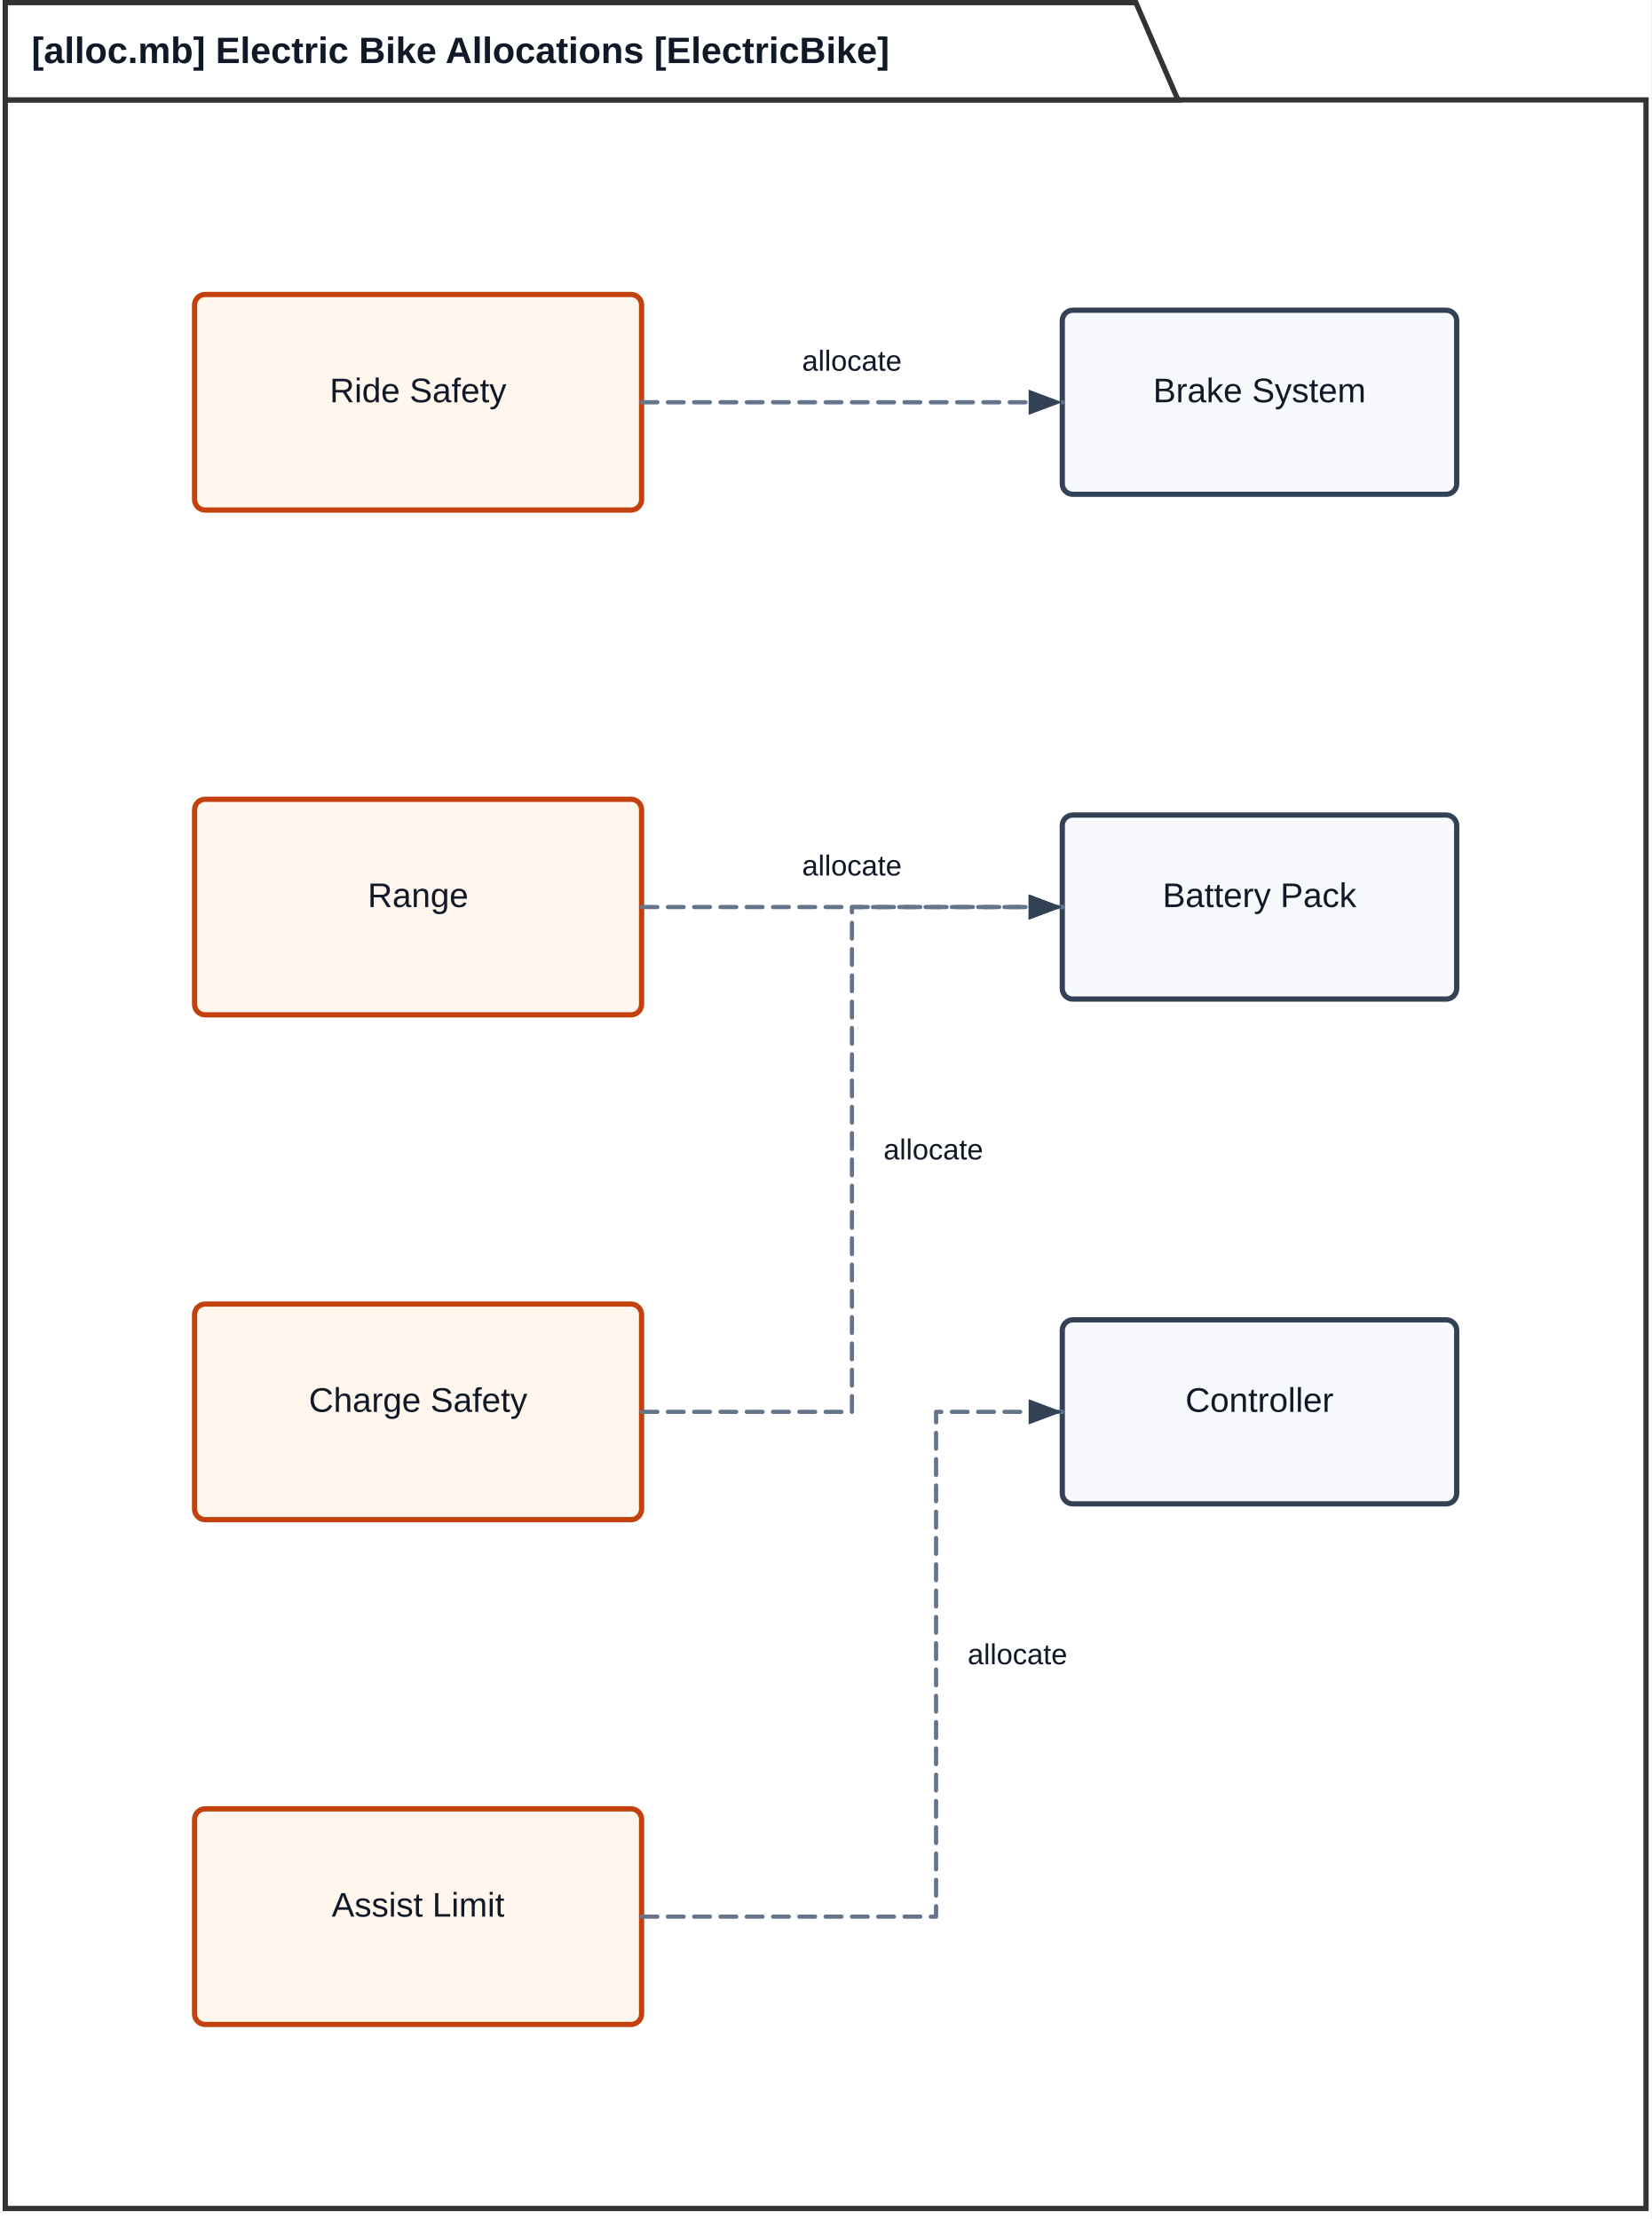
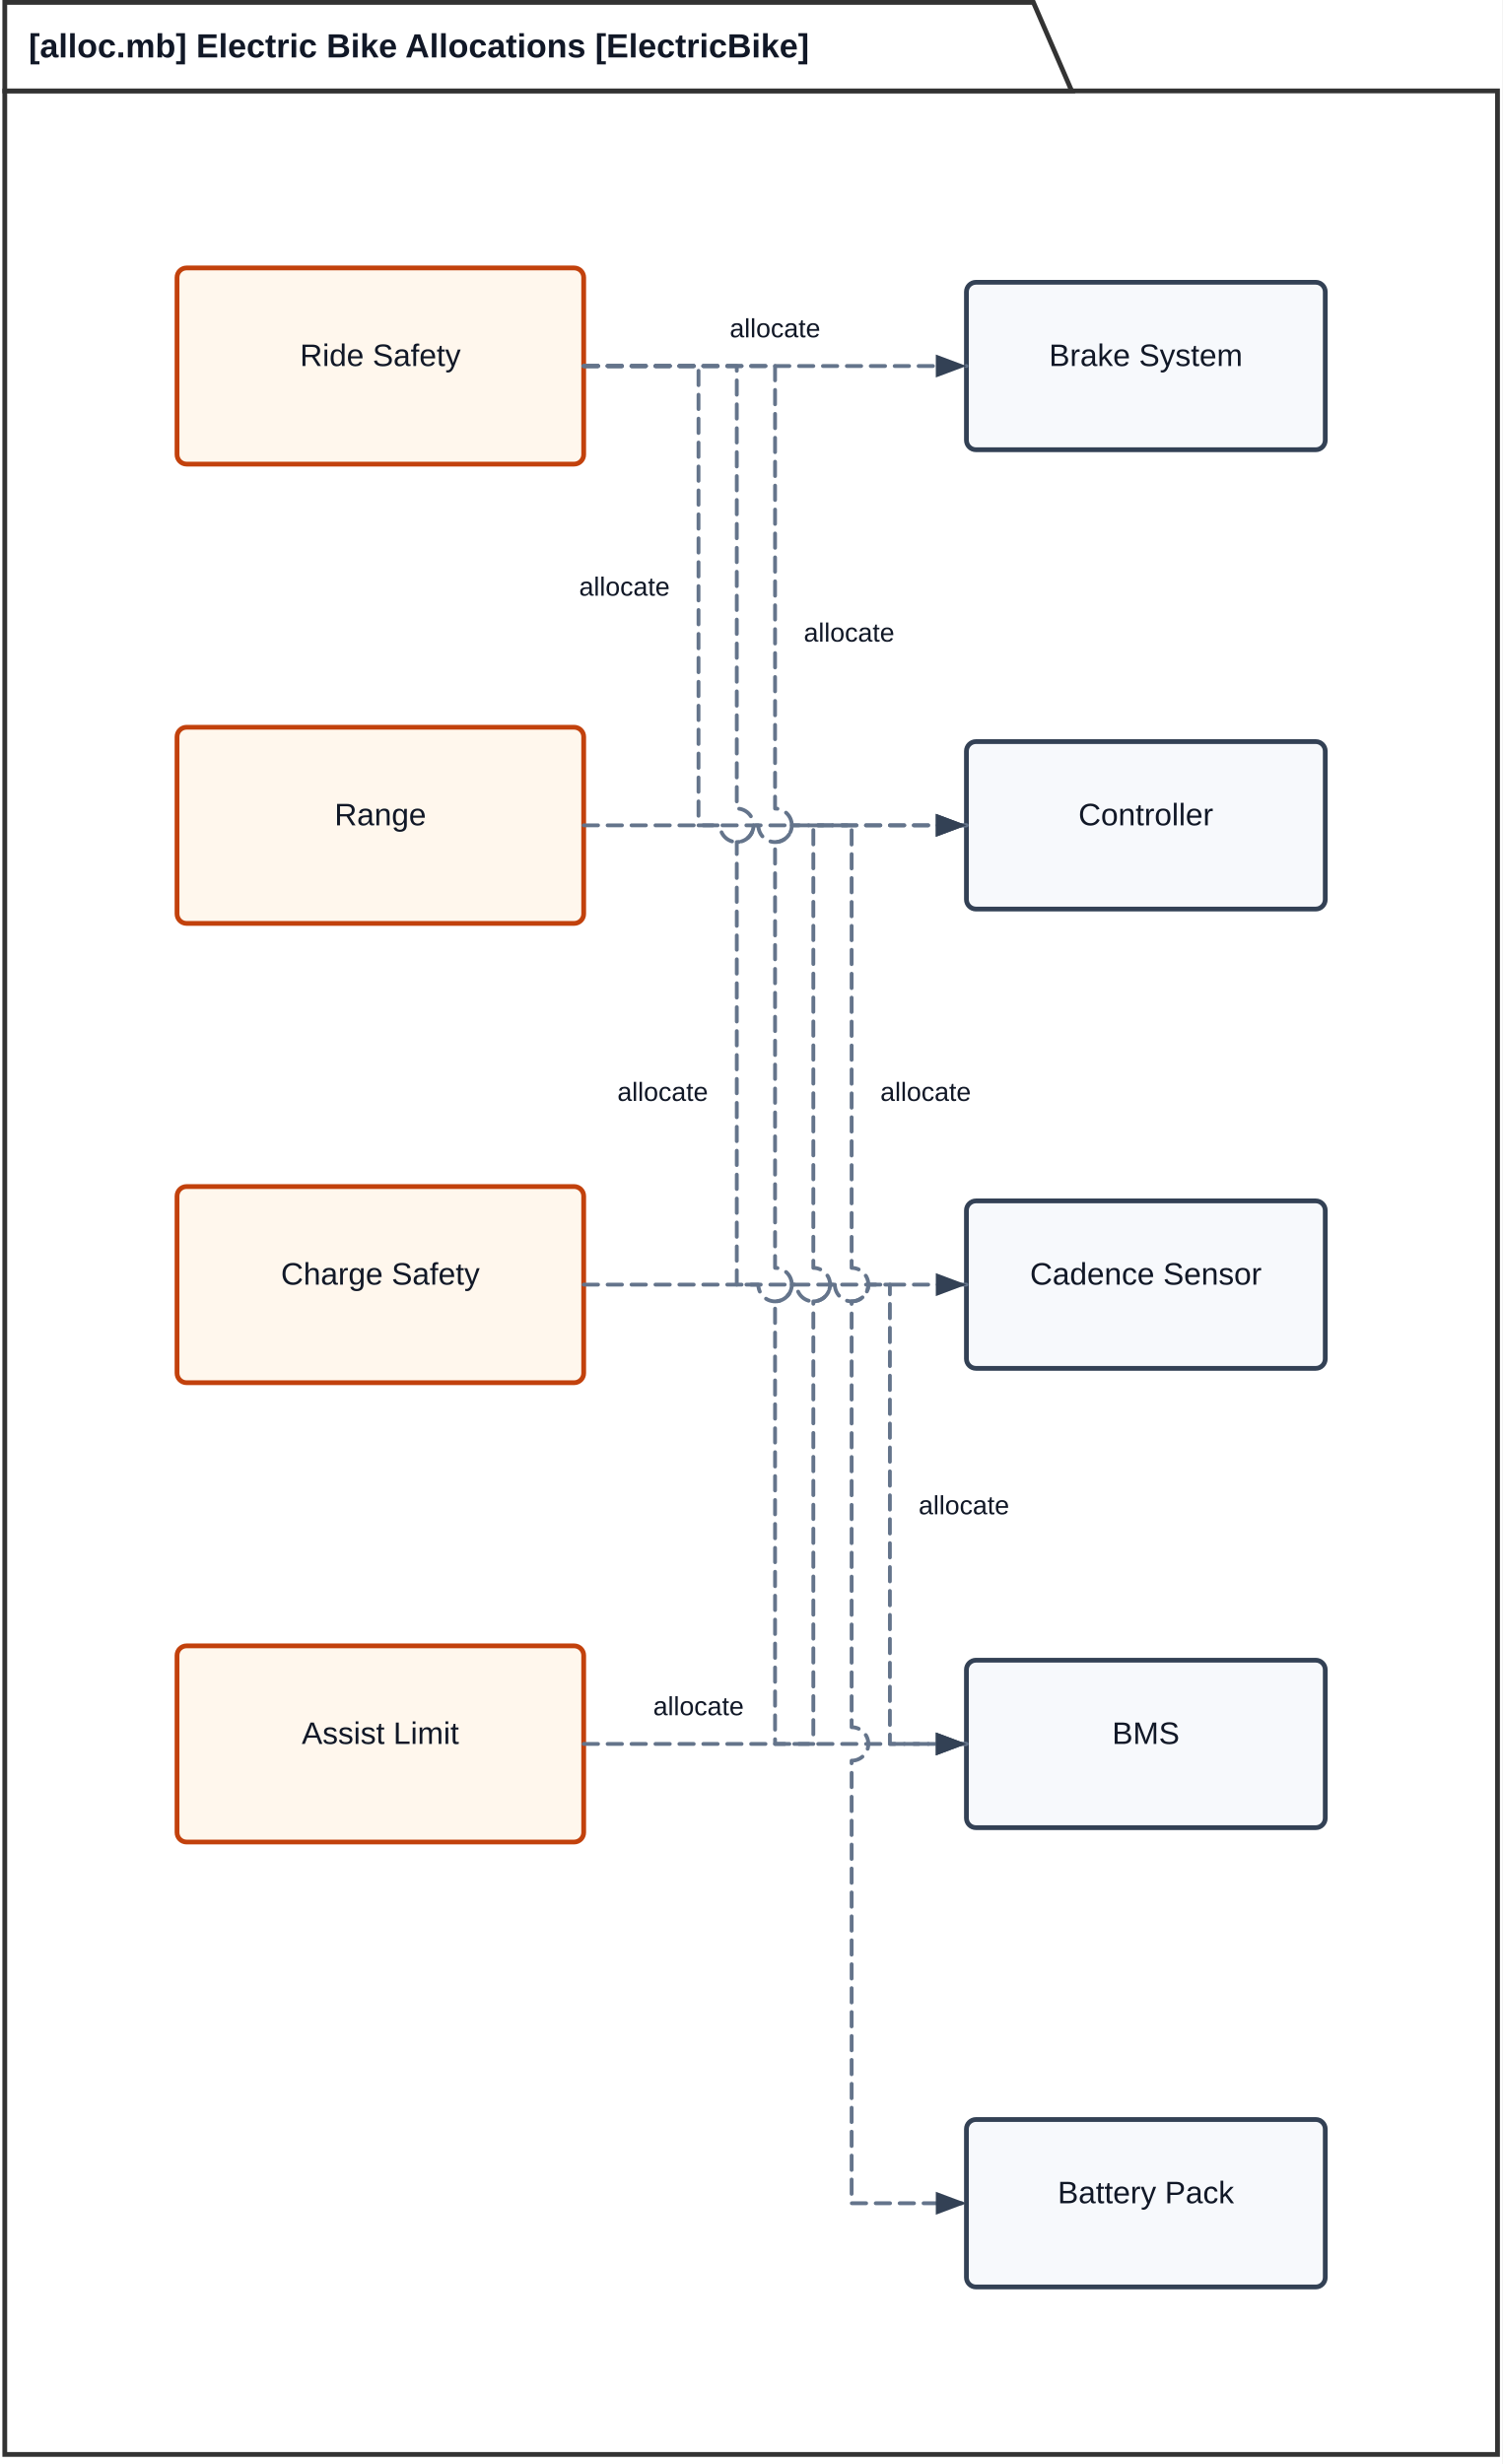
- <svg xmlns="http://www.w3.org/2000/svg" width="628" height="844" viewBox="0 0 628 844">
+ <svg xmlns="http://www.w3.org/2000/svg" width="628" height="1030" viewBox="0 0 628 1030">
  <defs>
    <style>text{font-family:Arial,Helvetica,sans-serif;fill:#111827}.label{font-size:13px}.small{font-size:11px}.header{font-size:14px;font-weight:600}</style>
    <marker id="arrow" markerWidth="8" markerHeight="6" refX="8" refY="3" orient="auto">
      <polygon points="0 0,8 3,0 6" fill="#1D4ED8" />
    </marker>
    <marker id="arrow-dark" markerWidth="8" markerHeight="6" refX="8" refY="3" orient="auto">
      <polygon points="0 0,8 3,0 6" fill="#334155" />
    </marker>
    <marker id="composition" markerWidth="12" markerHeight="12" refX="0" refY="6" orient="auto" markerUnits="strokeWidth">
      <polygon points="0 6,6 0,12 6,6 12" fill="#111827" stroke="#111827" />
    </marker>
  </defs>
-   <rect x="0" y="0" width="628" height="844" fill="#FFFFFF" />
-   <rect x="2" y="38" width="624" height="802" fill="none" stroke="#333333" stroke-width="2" />
+   <rect x="0" y="0" width="628" height="1030" fill="#FFFFFF" />
+   <rect x="2" y="38" width="624" height="988" fill="none" stroke="#333333" stroke-width="2" />
  <path d="M 2 1 H 432 L 448 38 H 2 Z" fill="#FFFFFF" stroke="#333333" stroke-width="2" />
  <text class="header" x="12" y="24">[alloc.mb] Electric Bike Allocations [ElectricBike]</text>
-   <rect x="2" y="38" width="624" height="804" fill="none" stroke="#333333" stroke-width="0" />
+   <rect x="2" y="38" width="624" height="990" fill="none" stroke="#333333" stroke-width="0" />
  <g transform="translate(2,40)">
    <rect id="rideSafetyRequirement" x="72" y="72" width="170" height="82" rx="4" fill="#FFF7ED" stroke="#C2410C" stroke-width="2" />
    <text class="label" text-anchor="middle" x="157" y="113">Ride Safety</text>
    <rect id="rangeRequirement" x="72" y="264" width="170" height="82" rx="4" fill="#FFF7ED" stroke="#C2410C" stroke-width="2" />
    <text class="label" text-anchor="middle" x="157" y="305">Range</text>
    <rect id="chargeSafetyRequirement" x="72" y="456" width="170" height="82" rx="4" fill="#FFF7ED" stroke="#C2410C" stroke-width="2" />
    <text class="label" text-anchor="middle" x="157" y="497">Charge Safety</text>
    <rect id="assistLimitRequirement" x="72" y="648" width="170" height="82" rx="4" fill="#FFF7ED" stroke="#C2410C" stroke-width="2" />
    <text class="label" text-anchor="middle" x="157" y="689">Assist Limit</text>
    <rect id="brakeSystem" x="402" y="78" width="150" height="70" rx="4" fill="#F7F9FC" stroke="#334155" stroke-width="2" />
    <text class="label" text-anchor="middle" x="477" y="113">Brake System</text>
-     <rect id="batteryPack" x="402" y="270" width="150" height="70" rx="4" fill="#F7F9FC" stroke="#334155" stroke-width="2" />
-     <text class="label" text-anchor="middle" x="477" y="305">Battery Pack</text>
-     <rect id="motorController" x="402" y="462" width="150" height="70" rx="4" fill="#F7F9FC" stroke="#334155" stroke-width="2" />
-     <text class="label" text-anchor="middle" x="477" y="497">Controller</text>
+     <rect id="motorController" x="402" y="270" width="150" height="70" rx="4" fill="#F7F9FC" stroke="#334155" stroke-width="2" />
+     <text class="label" text-anchor="middle" x="477" y="305">Controller</text>
+     <rect id="cadenceSensor" x="402" y="462" width="150" height="70" rx="4" fill="#F7F9FC" stroke="#334155" stroke-width="2" />
+     <text class="label" text-anchor="middle" x="477" y="497">Cadence Sensor</text>
+     <rect id="bms" x="402" y="654" width="150" height="70" rx="4" fill="#F7F9FC" stroke="#334155" stroke-width="2" />
+     <text class="label" text-anchor="middle" x="477" y="689">BMS</text>
+     <rect id="batteryPack" x="402" y="846" width="150" height="70" rx="4" fill="#F7F9FC" stroke="#334155" stroke-width="2" />
+     <text class="label" text-anchor="middle" x="477" y="881">Battery Pack</text>
    <path d="M 242,113 L 402,113" fill="none" stroke="#64748B" stroke-width="1.6" stroke-linejoin="round" stroke-linecap="round" stroke-dasharray="6 4" marker-end="url(#arrow-dark)" />
-     <path d="M 242,305 L 402,305" fill="none" stroke="#64748B" stroke-width="1.6" stroke-linejoin="round" stroke-linecap="round" stroke-dasharray="6 4" marker-end="url(#arrow-dark)" />
-     <path d="M 242,689 L 354,689 L 354,497 L 402,497" fill="none" stroke="#64748B" stroke-width="1.6" stroke-linejoin="round" stroke-linecap="round" stroke-dasharray="6 4" marker-end="url(#arrow-dark)" />
-     <path d="M 242,497 L 322,497 L 322,305 L 402,305" fill="none" stroke="#64748B" stroke-width="1.6" stroke-linejoin="round" stroke-linecap="round" stroke-dasharray="6 4" marker-end="url(#arrow-dark)" />
+     <path d="M 242,113 L 290,113 L 290,305 L 402,305" fill="none" stroke="#64748B" stroke-width="1.6" stroke-linejoin="round" stroke-linecap="round" stroke-dasharray="6 4" marker-end="url(#arrow-dark)" />
+     <path d="M 242,113 L 306,113 L 306,298 A 7 7 0 0 1 306,312 L 306,497 L 402,497" fill="none" stroke="#64748B" stroke-width="1.6" stroke-linejoin="round" stroke-linecap="round" stroke-dasharray="6 4" marker-end="url(#arrow-dark)" />
+     <path d="M 242,113 L 322,113 L 322,298 A 7 7 0 0 1 322,312 L 322,490 A 7 7 0 0 1 322,504 L 322,689 L 402,689" fill="none" stroke="#64748B" stroke-width="1.6" stroke-linejoin="round" stroke-linecap="round" stroke-dasharray="6 4" marker-end="url(#arrow-dark)" />
+     <path d="M 242,305 L 299,305 A 7 7 0 0 0 313,305 L 315,305 A 7 7 0 0 0 329,305 L 354,305 L 354,490 A 7 7 0 0 1 354,504 L 354,682 A 7 7 0 0 1 354,696 L 354,881 L 402,881" fill="none" stroke="#64748B" stroke-width="1.6" stroke-linejoin="round" stroke-linecap="round" stroke-dasharray="6 4" marker-end="url(#arrow-dark)" />
+     <path d="M 242,689 L 338,689 L 338,504 A 7 7 0 0 0 338,490 L 338,305 L 402,305" fill="none" stroke="#64748B" stroke-width="1.6" stroke-linejoin="round" stroke-linecap="round" stroke-dasharray="6 4" marker-end="url(#arrow-dark)" />
+     <path d="M 242,497 L 315,497 A 7 7 0 0 0 329,497 L 331,497 A 7 7 0 0 0 345,497 L 347,497 A 7 7 0 0 0 361,497 L 370,497 L 370,689 L 402,689" fill="none" stroke="#64748B" stroke-width="1.6" stroke-linejoin="round" stroke-linecap="round" stroke-dasharray="6 4" marker-end="url(#arrow-dark)" />
    <text class="small" text-anchor="middle" x="322" y="101">allocate</text>
-     <text class="small" text-anchor="middle" x="322" y="293">allocate</text>
-     <text class="small" x="366" y="593">allocate</text>
-     <text class="small" x="334" y="401">allocate</text>
+     <text class="small" text-anchor="end" x="278" y="209">allocate</text>
+     <text class="small" text-anchor="end" x="294" y="420.2">allocate</text>
+     <text class="small" x="334" y="228.2">allocate</text>
+     <text class="small" x="366" y="420.2">allocate</text>
+     <text class="small" text-anchor="middle" x="290" y="677">allocate</text>
+     <text class="small" x="382" y="593">allocate</text>
  </g>
</svg>
